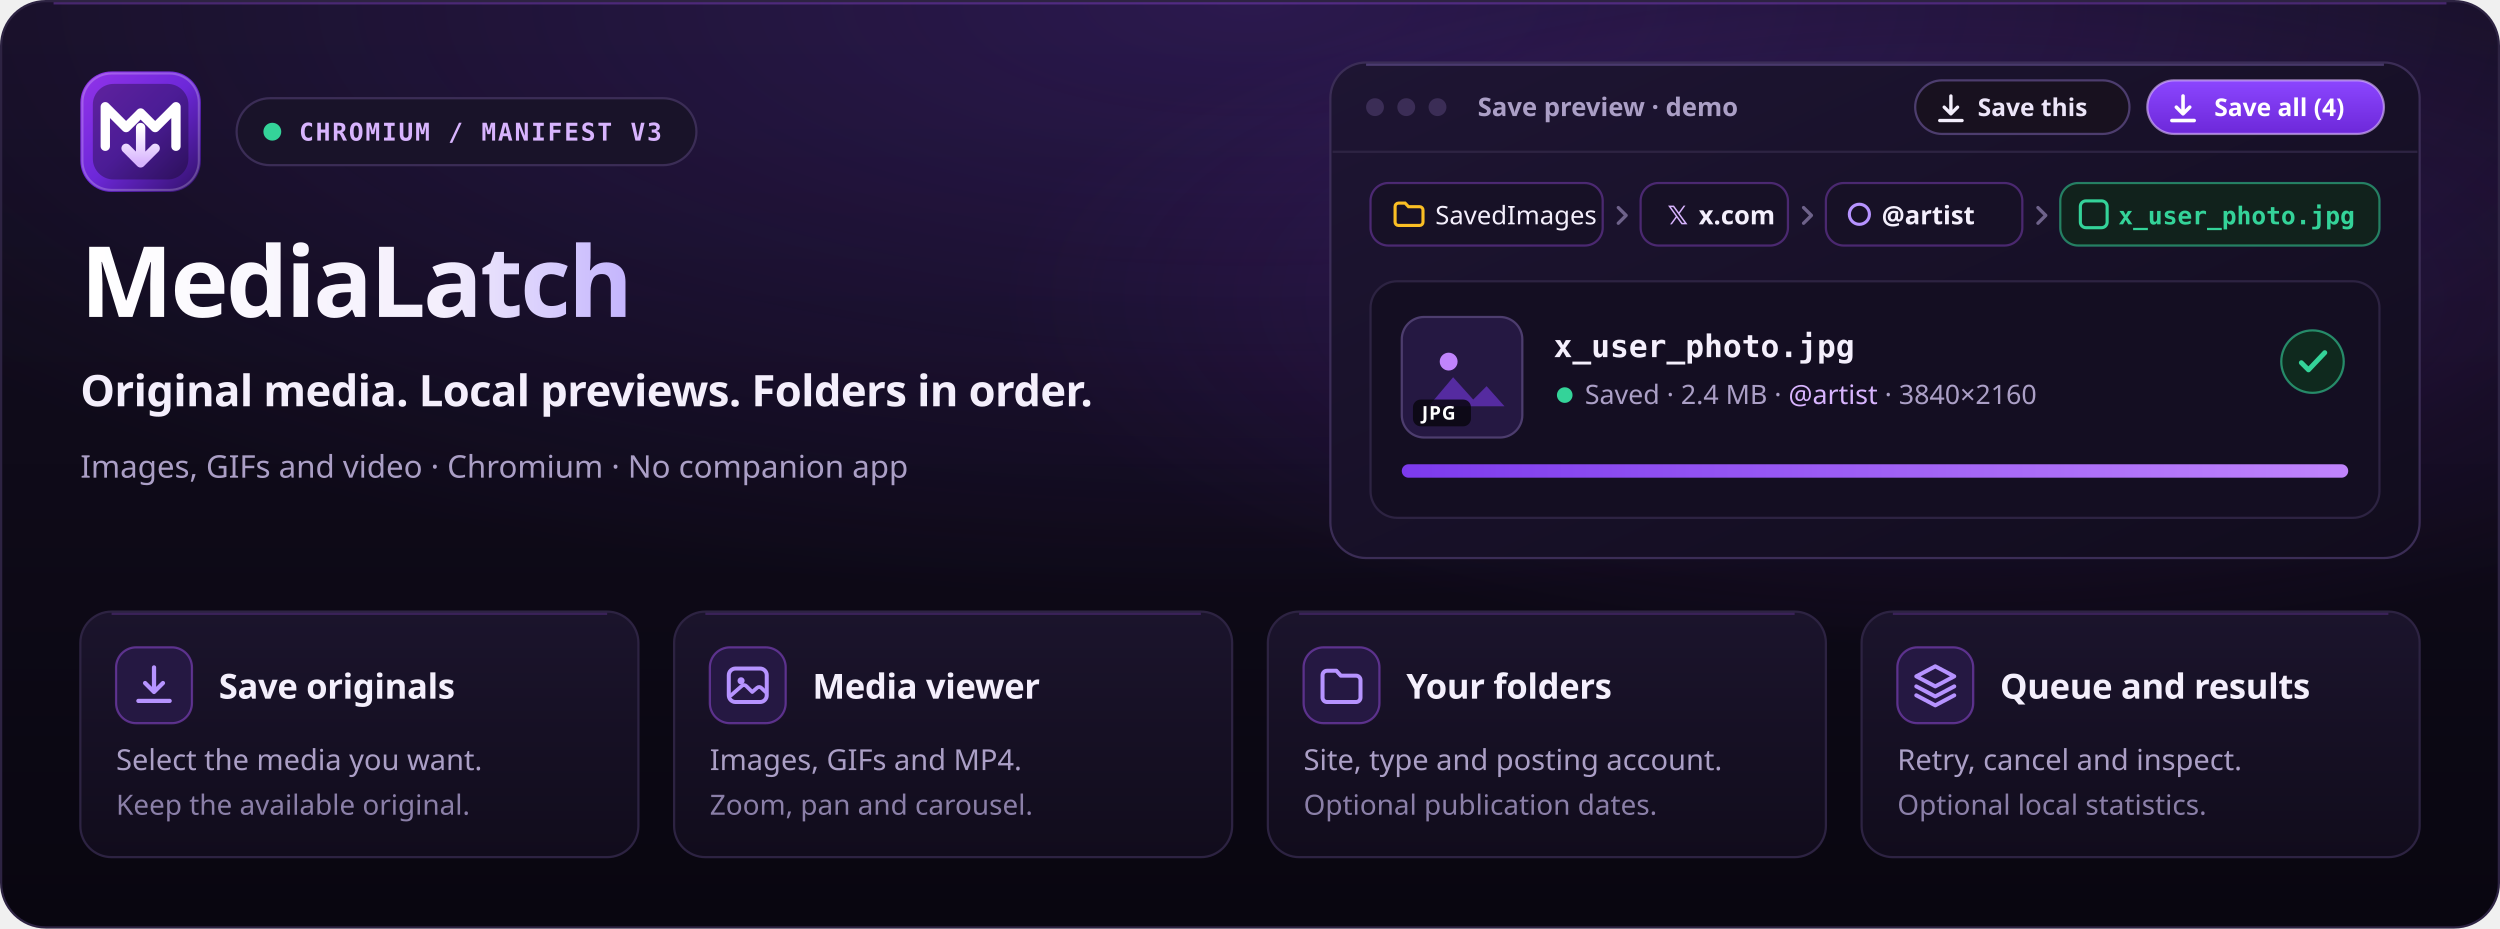
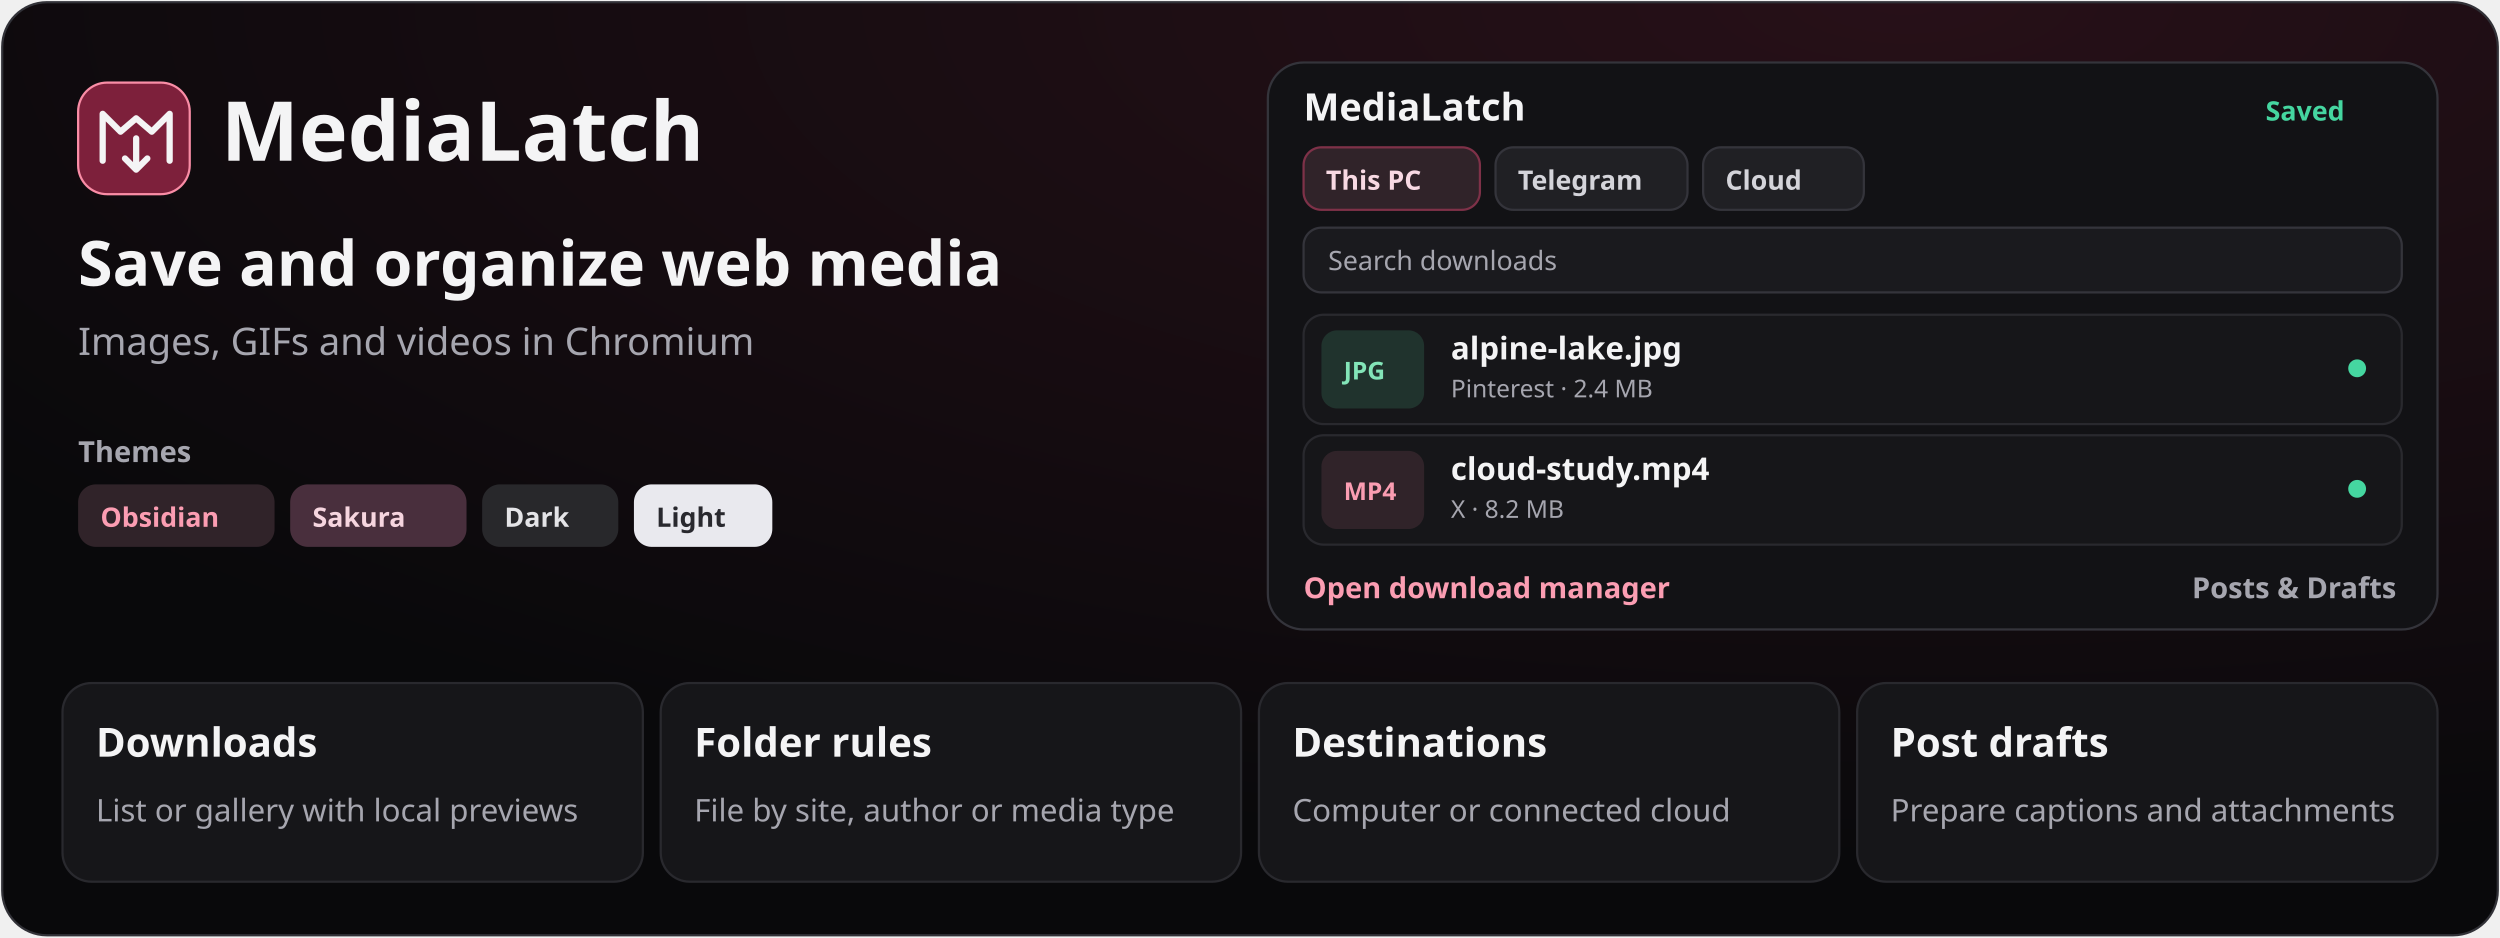
- <svg xmlns="http://www.w3.org/2000/svg" width="1120" height="416" viewBox="0 0 1120 416" role="img" aria-label="MediaLatch: original media, local previews, and organized folders">
+ <svg xmlns="http://www.w3.org/2000/svg" viewBox="0 0 1120 420" width="1120" height="420" role="img" aria-labelledby="title desc">
  <defs>
-     <linearGradient id="bgSurface" x1="0" y1="0" x2="0" y2="1">
-       <stop offset="0%" stop-color="#140f21" />
-       <stop offset="100%" stop-color="#090610" />
-     </linearGradient>
-     <linearGradient id="subSurface" x1="0" y1="0" x2="0" y2="1">
-       <stop offset="0%" stop-color="#1b142c" />
-       <stop offset="100%" stop-color="#110c1c" />
-     </linearGradient>
-     <linearGradient id="cardPreviewBg" x1="0" y1="0" x2="1" y2="1">
-       <stop offset="0%" stop-color="#1e1533" />
-       <stop offset="100%" stop-color="#110c1d" />
-     </linearGradient>
-     <linearGradient id="brandTile" x1="0" y1="0" x2="1" y2="1">
-       <stop offset="0%" stop-color="#9333ea" />
-       <stop offset="50%" stop-color="#6d28d9" />
-       <stop offset="100%" stop-color="#311068" />
-     </linearGradient>
-     <linearGradient id="brandArrow" x1="0" y1="0" x2="0" y2="1">
-       <stop offset="0%" stop-color="#ffffff" />
-       <stop offset="100%" stop-color="#d8b4fe" />
-     </linearGradient>
-     <linearGradient id="titleGrad" x1="0" y1="0" x2="1" y2="0">
-       <stop offset="0%" stop-color="#ffffff" />
-       <stop offset="65%" stop-color="#f4effc" />
-       <stop offset="100%" stop-color="#c4b5fd" />
-     </linearGradient>
-     <linearGradient id="primaryPill" x1="0" y1="0" x2="0" y2="1">
-       <stop offset="0%" stop-color="#8b46ff" />
-       <stop offset="100%" stop-color="#6d28d9" />
-     </linearGradient>
-     <linearGradient id="progressBar" x1="0" y1="0" x2="1" y2="0">
-       <stop offset="0%" stop-color="#7c3aed" />
-       <stop offset="100%" stop-color="#c084fc" />
-     </linearGradient>
-     <radialGradient id="topGlow" cx="50%" cy="0%" r="65%">
-       <stop offset="0%" stop-color="#7c3aed" stop-opacity="0.22" />
-       <stop offset="100%" stop-color="#7c3aed" stop-opacity="0" />
+     <radialGradient id="glow" cx="76%" cy="0%" r="92%">
+       <stop stop-color="#271018" />
+       <stop offset="1" stop-color="#09090b" />
    </radialGradient>
-     <radialGradient id="previewGlow" cx="78%" cy="32%" r="38%">
-       <stop offset="0%" stop-color="#9333ea" stop-opacity="0.18" />
-       <stop offset="100%" stop-color="#9333ea" stop-opacity="0" />
-     </radialGradient>
-     <style>
- .root{font-family:"Segoe UI Variable Text","Segoe UI",system-ui,sans-serif}
- .mono{font-family:ui-monospace,"Cascadia Mono",Consolas,monospace}
- @keyframes savePulse{0%{opacity:1}1.25%{opacity:1}2.375%{opacity:0.7}6.875%{opacity:0.7}8.75%{opacity:1}100%{opacity:1}}
- .save-pill{animation:savePulse 8s cubic-bezier(.23,1,.32,1) infinite both}
- @keyframes crumb1{0%{opacity:0.65}1.875%{opacity:0.65}3.75%{opacity:1}11.25%{opacity:1}14.375%{opacity:0.65}100%{opacity:0.65}}
- .crumb-step-1{animation:crumb1 8s cubic-bezier(.77,0,.175,1) infinite both}
- @keyframes crumb2{0%{opacity:0.65}5.625%{opacity:0.65}7.5%{opacity:1}15%{opacity:1}18.125%{opacity:0.65}100%{opacity:0.65}}
- .crumb-step-2{animation:crumb2 8s cubic-bezier(.77,0,.175,1) infinite both}
- @keyframes crumb3{0%{opacity:0.65}9.375%{opacity:0.65}11.25%{opacity:1}18.75%{opacity:1}21.875%{opacity:0.65}100%{opacity:0.65}}
- .crumb-step-3{animation:crumb3 8s cubic-bezier(.77,0,.175,1) infinite both}
- @keyframes crumb4{0%{opacity:0.65}13.125%{opacity:0.65}15%{opacity:1}22.5%{opacity:1}25.625%{opacity:0.65}100%{opacity:0.65}}
- .crumb-step-4{animation:crumb4 8s cubic-bezier(.77,0,.175,1) infinite both}
- @keyframes heroProgress{0%{transform:scaleX(.02);opacity:.35}16.25%{transform:scaleX(.02);opacity:.35}26.25%{transform:scaleX(1);opacity:1}87.5%{transform:scaleX(1);opacity:1}90%{transform:scaleX(1);opacity:0}90.012%{transform:scaleX(.02);opacity:0}95%{transform:scaleX(.02);opacity:.35}100%{transform:scaleX(.02);opacity:.35}}
- @keyframes heroComplete{0%{opacity:0}26.25%{opacity:0}28.5%{opacity:1}87.5%{opacity:1}90%{opacity:0}100%{opacity:0}}
- @keyframes heroPending{0%{opacity:1}26.25%{opacity:1}28.5%{opacity:0}87.5%{opacity:0}90%{opacity:1}100%{opacity:1}}
- .progress-fill{transform-box:fill-box;transform-origin:left center;animation:heroProgress 8s cubic-bezier(.77,0,.175,1) infinite both}
- .status-ok,.hero-done{animation:heroComplete 8s cubic-bezier(.23,1,.32,1) infinite both}
- .hero-pending{opacity:0;animation:heroPending 8s cubic-bezier(.23,1,.32,1) infinite both}
- @keyframes cardFocus1{0%{opacity:0}1.25%{opacity:0}2.562%{opacity:1}7.812%{opacity:1}10%{opacity:0}100%{opacity:0}}
- @keyframes cardFocus2{0%{opacity:0}8.75%{opacity:0}10.062%{opacity:1}15.312%{opacity:1}17.5%{opacity:0}100%{opacity:0}}
- @keyframes cardFocus3{0%{opacity:0}16.25%{opacity:0}17.562%{opacity:1}22.812%{opacity:1}25%{opacity:0}100%{opacity:0}}
- @keyframes cardFocus4{0%{opacity:0}23.75%{opacity:0}25.062%{opacity:1}30.312%{opacity:1}32.5%{opacity:0}100%{opacity:0}}
- .card-focus{opacity:0;animation:cardFocus1 8s cubic-bezier(.23,1,.32,1) infinite both}
- @media(prefers-reduced-motion:reduce){.save-pill,.crumb-step-1,.crumb-step-2,.crumb-step-3,.crumb-step-4,.progress-fill,.status-ok,.hero-done,.hero-pending,.card-focus{animation:none}}
- </style>
  </defs>
-   <g class="root" data-panel="surface">
-     <rect x="0.5" y="0.5" width="1119" height="415" rx="20" fill="url(#bgSurface)" stroke="#2d2342" stroke-width="1" />
-     <rect x="1" y="1" width="1118" height="414" rx="19.5" fill="url(#topGlow)" />
-     <rect x="1" y="1" width="1118" height="414" rx="19.5" fill="url(#previewGlow)" />
-     <line x1="24" y1="1.5" x2="1096" y2="1.5" stroke="#a855f7" stroke-opacity="0.32" stroke-width="1" />
-     <g transform="translate(36 32)">
-       <svg x="0" y="0" width="54" height="54" viewBox="6 6 116 116">
-         <rect x="6" y="6" width="116" height="116" rx="30" fill="url(#brandTile)" />
-         <rect x="8" y="8" width="112" height="112" rx="28" fill="none" stroke="#ffffff" stroke-opacity="0.22" stroke-width="2" />
-         <rect x="18" y="18" width="92" height="92" rx="20" fill="#0d0718" fill-opacity="0.35" />
-         <g fill="none" stroke-width="9" stroke-linecap="round" stroke-linejoin="round">
-           <path d="M30 78V40L50 60L64 46L78 60L98 40V78" stroke="#ffffff" />
-           <path class="brand-arrow" d="M64 60V94M64 94L50 80M64 94L78 80" stroke="url(#brandArrow)" />
-         </g>
-       </svg>
-       <g transform="translate(70 12)" data-panel="surface">
-         <rect width="206" height="30" rx="15" fill="#191329" stroke="#3b2d56" stroke-width="1" />
-         <circle cx="16" cy="15" r="4" fill="#34d399" class="status-dot" />
-         <text x="28" y="19" fill="#d8b4fe" font-size="11" font-weight="600" letter-spacing="0.8" class="mono">CHROMIUM / MANIFEST V3</text>
-       </g>
-     </g>
-     <text x="36" y="142" fill="url(#titleGrad)" font-size="44" font-weight="700" letter-spacing="-1.1">MediaLatch</text>
-     <text x="36" y="182" fill="#f4effc" font-size="19.5" font-weight="600" letter-spacing="-0.25">Original media. Local previews. Folders in order.</text>
-     <text x="36" y="214" fill="#ab9fc6" font-size="14">Images, GIFs and video · Chromium · No companion app</text>
-     <g transform="translate(596 28)" data-panel="save-preview">
-       <rect width="488" height="222" rx="16" fill="url(#cardPreviewBg)" stroke="#3b2d56" stroke-width="1" />
-       <line x1="16" y1="1" x2="472" y2="1" stroke="#b693ff" stroke-opacity="0.3" stroke-width="1" />
-       <circle cx="20" cy="20" r="4" fill="#3b2d56" />
-       <circle cx="34" cy="20" r="4" fill="#3b2d56" />
-       <circle cx="48" cy="20" r="4" fill="#3b2d56" />
-       <text x="66" y="24" fill="#ab9fc6" font-size="11.5" font-weight="600">Save preview · demo</text>
-       <g transform="translate(262 8)" data-panel="surface">
-         <rect x="0" y="0" width="96" height="24" rx="12" fill="#18111f" stroke="#4d3d6e" stroke-width="1" />
-         <path d="M16 7v8m0 0-3-3m3 3 3-3M11 18h10" fill="none" stroke="#f4effc" stroke-width="1.5" stroke-linecap="round" stroke-linejoin="round" />
-         <text x="28" y="16" fill="#ece5f8" font-size="11" font-weight="600">Save this</text>
-         <g transform="translate(104 0)">
-           <g class="save-pill" data-panel="surface">
-             <rect width="106" height="24" rx="12" fill="url(#primaryPill)" stroke="#d8b4fe" stroke-opacity="0.65" stroke-width="1" />
-             <path d="M16 7v8m0 0-3-3m3 3 3-3M11 18h10" fill="none" stroke="#ffffff" stroke-width="1.6" stroke-linecap="round" stroke-linejoin="round" />
-             <text x="30" y="16" fill="#ffffff" font-size="11" font-weight="600">Save all (4)</text>
-           </g>
-         </g>
-       </g>
-       <line x1="1" y1="40" x2="487" y2="40" stroke="#2d2342" stroke-width="1" />
-       <g transform="translate(18 54)">
-         <g data-panel="surface">
-           <rect width="104" height="28" rx="8" fill="#171126" stroke="#a855f7" stroke-opacity="0.35" stroke-width="1" class="crumb-step-1" />
-           <path d="M11 10.5a1.5 1.5 0 0 1 1.5-1.5h3l1.5 1.6h5a1.5 1.5 0 0 1 1.5 1.5v5.4a1.5 1.5 0 0 1-1.5 1.5h-9.5a1.5 1.5 0 0 1-1.5-1.5v-7Z" fill="none" stroke="#fbbf24" stroke-width="1.4" />
-           <text x="29" y="18.5" fill="#f4effc" font-size="11.5" font-weight="500">SavedImages</text>
-         </g>
-         <path d="m111 11 3.5 3.5-3.5 3.5" fill="none" stroke="#6e628a" stroke-width="1.5" stroke-linecap="round" stroke-linejoin="round" />
-         <g transform="translate(121 0)" data-panel="surface">
-           <rect width="66" height="28" rx="8" fill="#171126" stroke="#a855f7" stroke-opacity="0.35" stroke-width="1" class="crumb-step-2" />
-           <text x="12" y="18.5" fill="#d8b4fe" font-size="11.5" font-weight="700">𝕏</text>
-           <text x="26" y="18.5" fill="#f4effc" font-size="11.5" font-weight="600">x.com</text>
-         </g>
-         <path d="m194 11 3.5 3.5-3.5 3.5" fill="none" stroke="#6e628a" stroke-width="1.5" stroke-linecap="round" stroke-linejoin="round" />
-         <g transform="translate(204 0)" data-panel="surface">
-           <rect width="88" height="28" rx="8" fill="#171126" stroke="#a855f7" stroke-opacity="0.35" stroke-width="1" class="crumb-step-3" />
-           <circle cx="15" cy="14" r="4.5" fill="none" stroke="#b693ff" stroke-width="1.4" />
-           <text x="25" y="18.5" fill="#f4effc" font-size="11.5" font-weight="600">@artist</text>
-         </g>
-         <path d="m299 11 3.5 3.5-3.5 3.5" fill="none" stroke="#6e628a" stroke-width="1.5" stroke-linecap="round" stroke-linejoin="round" />
-         <g transform="translate(309 0)" data-panel="surface">
-           <rect width="143" height="28" rx="8" fill="#11221c" stroke="#34d399" stroke-opacity="0.55" stroke-width="1" class="crumb-step-4" />
-           <rect x="9" y="8" width="12" height="12" rx="2.5" fill="none" stroke="#34d399" stroke-width="1.4" />
-           <text x="26" y="18.5" fill="#34d399" font-size="11" font-weight="600" class="mono">x_user_photo.jpg</text>
-         </g>
-       </g>
-       <g transform="translate(18 98)" data-panel="surface">
-         <rect width="452" height="106" rx="12" fill="#140e22" stroke="#2d2342" stroke-width="1" />
-         <g transform="translate(14 16)">
-           <rect width="54" height="54" rx="10" fill="#251842" stroke="#4d3d6e" stroke-width="1" />
-           <path d="M12 40 23 27l9 10 6-6 8 9H12Z" fill="#7c3aed" fill-opacity="0.55" />
-           <circle cx="21" cy="20" r="4" fill="#c084fc" />
-           <rect x="5" y="37" width="26" height="12" rx="3.5" fill="#090610" fill-opacity="0.85" />
-           <text x="9" y="46" fill="#ffffff" font-size="8.5" font-weight="700" letter-spacing="0.4">JPG</text>
-         </g>
-         <text x="82" y="34" fill="#f4effc" font-size="14" font-weight="600" class="mono">x_user_photo.jpg</text>
-         <g transform="translate(82 44)" class="hero-pending">
-           <circle cx="5" cy="7" r="3.5" fill="#b693ff" />
-           <text x="14" y="11" fill="#ab9fc6" font-size="12">Saving · 2.4 MB · <tspan fill="#d8b4fe">@artist</tspan> · 3840×2160</text>
-         </g>
-         <g transform="translate(82 44)" class="hero-done">
-           <circle cx="5" cy="7" r="3.5" fill="#34d399" />
-           <text x="14" y="11" fill="#ab9fc6" font-size="12">Saved · 2.4 MB · <tspan fill="#d8b4fe">@artist</tspan> · 3840×2160</text>
-         </g>
-         <g transform="translate(408 22)">
-           <g class="status-ok">
-             <rect width="28" height="28" rx="14" fill="#0f291e" stroke="#34d399" stroke-opacity="0.6" stroke-width="1" />
-             <path d="m9 14.5 3.2 3.2L19.5 10" fill="none" stroke="#34d399" stroke-width="2.2" stroke-linecap="round" stroke-linejoin="round" />
-           </g>
-         </g>
-         <rect x="14" y="82" width="424" height="6" rx="3" fill="#1f1733" />
-         <rect x="14" y="82" width="424" height="6" rx="3" fill="url(#progressBar)" class="progress-fill" />
-       </g>
-     </g>
-     <g transform="translate(36 274)" data-panel="surface">
-       <rect width="250" height="110" rx="14" fill="url(#subSurface)" stroke="#2d2342" stroke-width="1" />
-       <rect width="250" height="110" rx="14" fill="none" stroke="#a855f7" stroke-width="1.2" class="card-focus" style="animation-name:cardFocus1" />
-       <line x1="14" y1="1" x2="236" y2="1" stroke="#a855f7" stroke-opacity="0.22" stroke-width="1" />
-       <g transform="translate(16 16)">
-         <rect width="34" height="34" rx="9" fill="#251842" stroke="#a855f7" stroke-opacity="0.45" stroke-width="1" />
-         <g transform="translate(5 5)">
-           <path d="M12 4v11m0 0-4-4m4 4 4-4M5 19h14" fill="none" stroke="#b693ff" stroke-width="1.9" stroke-linecap="round" stroke-linejoin="round" />
-         </g>
-       </g>
-       <text x="62" y="39" fill="#f4effc" font-size="15.5" font-weight="600" letter-spacing="-0.15">Save originals</text>
-       <text x="16" y="71" fill="#ab9fc6" font-size="13">Select the media you want.</text>
-       <text x="16" y="91" fill="#8b7fa8" font-size="12.5">Keep the available original.</text>
-     </g>
-     <g transform="translate(302 274)" data-panel="surface">
-       <rect width="250" height="110" rx="14" fill="url(#subSurface)" stroke="#2d2342" stroke-width="1" />
-       <rect width="250" height="110" rx="14" fill="none" stroke="#a855f7" stroke-width="1.2" class="card-focus" style="animation-name:cardFocus2" />
-       <line x1="14" y1="1" x2="236" y2="1" stroke="#a855f7" stroke-opacity="0.22" stroke-width="1" />
-       <g transform="translate(16 16)">
-         <rect width="34" height="34" rx="9" fill="#251842" stroke="#a855f7" stroke-opacity="0.45" stroke-width="1" />
-         <g transform="translate(5 5)">
-           <rect x="3.5" y="4.5" width="17" height="15" rx="3" fill="none" stroke="#b693ff" stroke-width="1.8" />
-           <circle cx="9" cy="10" r="1.6" fill="#b693ff" />
-           <path d="m4.5 16.5 4.8-4.2a1.5 1.5 0 0 1 2.1.1l2.6 2.6 2.2-1.9a1.4 1.4 0 0 1 1.9.1l1.9 1.8" fill="none" stroke="#b693ff" stroke-width="1.7" stroke-linecap="round" stroke-linejoin="round" />
-         </g>
-       </g>
-       <text x="62" y="39" fill="#f4effc" font-size="15.5" font-weight="600" letter-spacing="-0.15">Media viewer</text>
-       <text x="16" y="71" fill="#ab9fc6" font-size="13">Images, GIFs and MP4.</text>
-       <text x="16" y="91" fill="#8b7fa8" font-size="12.5">Zoom, pan and carousel.</text>
-     </g>
-     <g transform="translate(568 274)" data-panel="surface">
-       <rect width="250" height="110" rx="14" fill="url(#subSurface)" stroke="#2d2342" stroke-width="1" />
-       <rect width="250" height="110" rx="14" fill="none" stroke="#a855f7" stroke-width="1.2" class="card-focus" style="animation-name:cardFocus3" />
-       <line x1="14" y1="1" x2="236" y2="1" stroke="#a855f7" stroke-opacity="0.22" stroke-width="1" />
-       <g transform="translate(16 16)">
-         <rect width="34" height="34" rx="9" fill="#251842" stroke="#a855f7" stroke-opacity="0.45" stroke-width="1" />
-         <g transform="translate(5 5)">
-           <path d="M3.5 7.5a2 2 0 0 1 2-2h4.2l2 2.2h6.8a2 2 0 0 1 2 2v7.8a2 2 0 0 1-2 2H5.5a2 2 0 0 1-2-2V7.5Z" fill="none" stroke="#b693ff" stroke-width="1.8" stroke-linejoin="round" />
-         </g>
-       </g>
-       <text x="62" y="39" fill="#f4effc" font-size="15.5" font-weight="600" letter-spacing="-0.15">Your folders</text>
-       <text x="16" y="71" fill="#ab9fc6" font-size="13">Site, type and posting account.</text>
-       <text x="16" y="91" fill="#8b7fa8" font-size="12.5">Optional publication dates.</text>
-     </g>
-     <g transform="translate(834 274)" data-panel="surface">
-       <rect width="250" height="110" rx="14" fill="url(#subSurface)" stroke="#2d2342" stroke-width="1" />
-       <rect width="250" height="110" rx="14" fill="none" stroke="#a855f7" stroke-width="1.2" class="card-focus" style="animation-name:cardFocus4" />
-       <line x1="14" y1="1" x2="236" y2="1" stroke="#a855f7" stroke-opacity="0.22" stroke-width="1" />
-       <g transform="translate(16 16)">
-         <rect width="34" height="34" rx="9" fill="#251842" stroke="#a855f7" stroke-opacity="0.45" stroke-width="1" />
-         <g transform="translate(5 5)">
-           <path d="M12 3.5 3.5 8l8.5 4.5L20.5 8 12 3.5ZM3.5 12.5 12 17l8.5-4.5M3.5 16.5 12 21l8.5-4.5" fill="none" stroke="#b693ff" stroke-width="1.8" stroke-linecap="round" stroke-linejoin="round" />
-         </g>
-       </g>
-       <text x="62" y="39" fill="#f4effc" font-size="15.5" font-weight="600" letter-spacing="-0.15">Queue and results</text>
-       <text x="16" y="71" fill="#ab9fc6" font-size="13">Retry, cancel and inspect.</text>
-       <text x="16" y="91" fill="#8b7fa8" font-size="12.5">Optional local statistics.</text>
-     </g>
+   <g font-family="Segoe UI, system-ui, sans-serif">
+     <rect x="1" y="1" width="1118" height="418" rx="20" fill="url(#glow)" stroke="#313137" />
+     <rect x="35" y="37" width="50" height="50" rx="13" fill="#7d203b" stroke="#fa8da6" />
+     <path d="M46 72V51l8 8 7-6 7 6 8-8v21M61 62v14m-5-5 5 5 5-5" fill="none" stroke="#f4f4f5" stroke-width="2.8" stroke-linecap="round" stroke-linejoin="round" />
+     <text x="99" y="72" fill="#f4f4f5" font-size="37" font-weight="700">MediaLatch</text>
+     <text x="35" y="128" fill="#f4f4f5" font-size="28" font-weight="700">Save and organize web media</text>
+     <text x="35" y="159" fill="#a6a6af" font-size="17" font-weight="500">Images, GIFs and videos in Chromium</text>
+     <text x="35" y="207" fill="#a6a6af" font-size="13" font-weight="600">Themes</text>
+     <rect x="35" y="217" width="88" height="28" rx="8" fill="#302329" stroke="none" />
+     <text x="45" y="236" fill="#fb9db2" font-size="12" font-weight="600">Obsidian</text>
+     <rect x="130" y="217" width="79" height="28" rx="8" fill="#492f3d" stroke="none" />
+     <text x="140" y="236" fill="#f6d5df" font-size="12" font-weight="600">Sakura</text>
+     <rect x="216" y="217" width="61" height="28" rx="8" fill="#28282b" stroke="none" />
+     <text x="226" y="236" fill="#e4e4e7" font-size="12" font-weight="600">Dark</text>
+     <rect x="284" y="217" width="62" height="28" rx="8" fill="#e9e9ee" stroke="none" />
+     <text x="294" y="236" fill="#29292e" font-size="12" font-weight="600">Light</text>
+     <rect x="568" y="28" width="524" height="254" rx="16" fill="#121215" stroke="#34343b" />
+     <text x="584" y="54" fill="#f4f4f5" font-size="17" font-weight="650">MediaLatch</text>
+     <text x="1015" y="54" fill="#45d6a0" font-size="12" font-weight="600">Saved</text>
+     <rect x="584" y="66" width="79" height="28" rx="8" fill="#302329" stroke="#7e3148" />
+     <text x="594" y="85" fill="#f8d9e3" font-size="12" font-weight="600">This PC</text>
+     <rect x="670" y="66" width="86" height="28" rx="8" fill="#202024" stroke="#34343b" />
+     <text x="680" y="85" fill="#d4d4da" font-size="12" font-weight="600">Telegram</text>
+     <rect x="763" y="66" width="72" height="28" rx="8" fill="#202024" stroke="#34343b" />
+     <text x="773" y="85" fill="#d4d4da" font-size="12" font-weight="600">Cloud</text>
+     <rect x="584" y="102" width="492" height="29" rx="8" fill="#1a1a1e" stroke="#34343b" />
+     <text x="595" y="121" fill="#a6a6af" font-size="12" font-weight="500">Search downloads</text>
+     <rect x="584" y="141" width="492" height="49" rx="9" fill="#161619" stroke="#29292e" />
+     <rect x="592" y="148" width="46" height="35" rx="7" fill="#20332d" stroke="none" />
+     <text x="602" y="170" fill="#83e5b8" font-size="11" font-weight="700">JPG</text>
+     <text x="650" y="161" fill="#f4f4f5" font-size="14" font-weight="600">alpine-lake.jpg</text>
+     <text x="650" y="178" fill="#a6a6af" font-size="11" font-weight="500">Pinterest  ·  2.4 MB</text>
+     <circle cx="1056" cy="165" r="4" fill="#45d6a0" />
+     <rect x="584" y="195" width="492" height="49" rx="9" fill="#161619" stroke="#29292e" />
+     <rect x="592" y="202" width="46" height="35" rx="7" fill="#302329" stroke="none" />
+     <text x="602" y="224" fill="#fb9db2" font-size="11" font-weight="700">MP4</text>
+     <text x="650" y="215" fill="#f4f4f5" font-size="14" font-weight="600">cloud-study.mp4</text>
+     <text x="650" y="232" fill="#a6a6af" font-size="11" font-weight="500">X  ·  8.2 MB</text>
+     <circle cx="1056" cy="219" r="4" fill="#45d6a0" />
+     <text x="584" y="268" fill="#fb9db2" font-size="13" font-weight="600">Open download manager</text>
+     <text x="982" y="268" fill="#a6a6af" font-size="13" font-weight="600">Posts &amp; Drafts</text>
+     <rect x="28" y="306" width="260" height="89" rx="13" fill="#161619" stroke="#29292e" />
+     <text x="43" y="339" fill="#f4f4f5" font-size="18" font-weight="650">Downloads</text>
+     <text x="43" y="368" fill="#a6a6af" font-size="14" font-weight="500">List or gallery with local previews</text>
+     <rect x="296" y="306" width="260" height="89" rx="13" fill="#161619" stroke="#29292e" />
+     <text x="311" y="339" fill="#f4f4f5" font-size="18" font-weight="650">Folder rules</text>
+     <text x="311" y="368" fill="#a6a6af" font-size="14" font-weight="500">File by site, author or media type</text>
+     <rect x="564" y="306" width="260" height="89" rx="13" fill="#161619" stroke="#29292e" />
+     <text x="579" y="339" fill="#f4f4f5" font-size="18" font-weight="650">Destinations</text>
+     <text x="579" y="368" fill="#a6a6af" font-size="14" font-weight="500">Computer or connected cloud</text>
+     <rect x="832" y="306" width="260" height="89" rx="13" fill="#161619" stroke="#29292e" />
+     <text x="847" y="339" fill="#f4f4f5" font-size="18" font-weight="650">Post drafts</text>
+     <text x="847" y="368" fill="#a6a6af" font-size="14" font-weight="500">Prepare captions and attachments</text>
  </g>
</svg>
